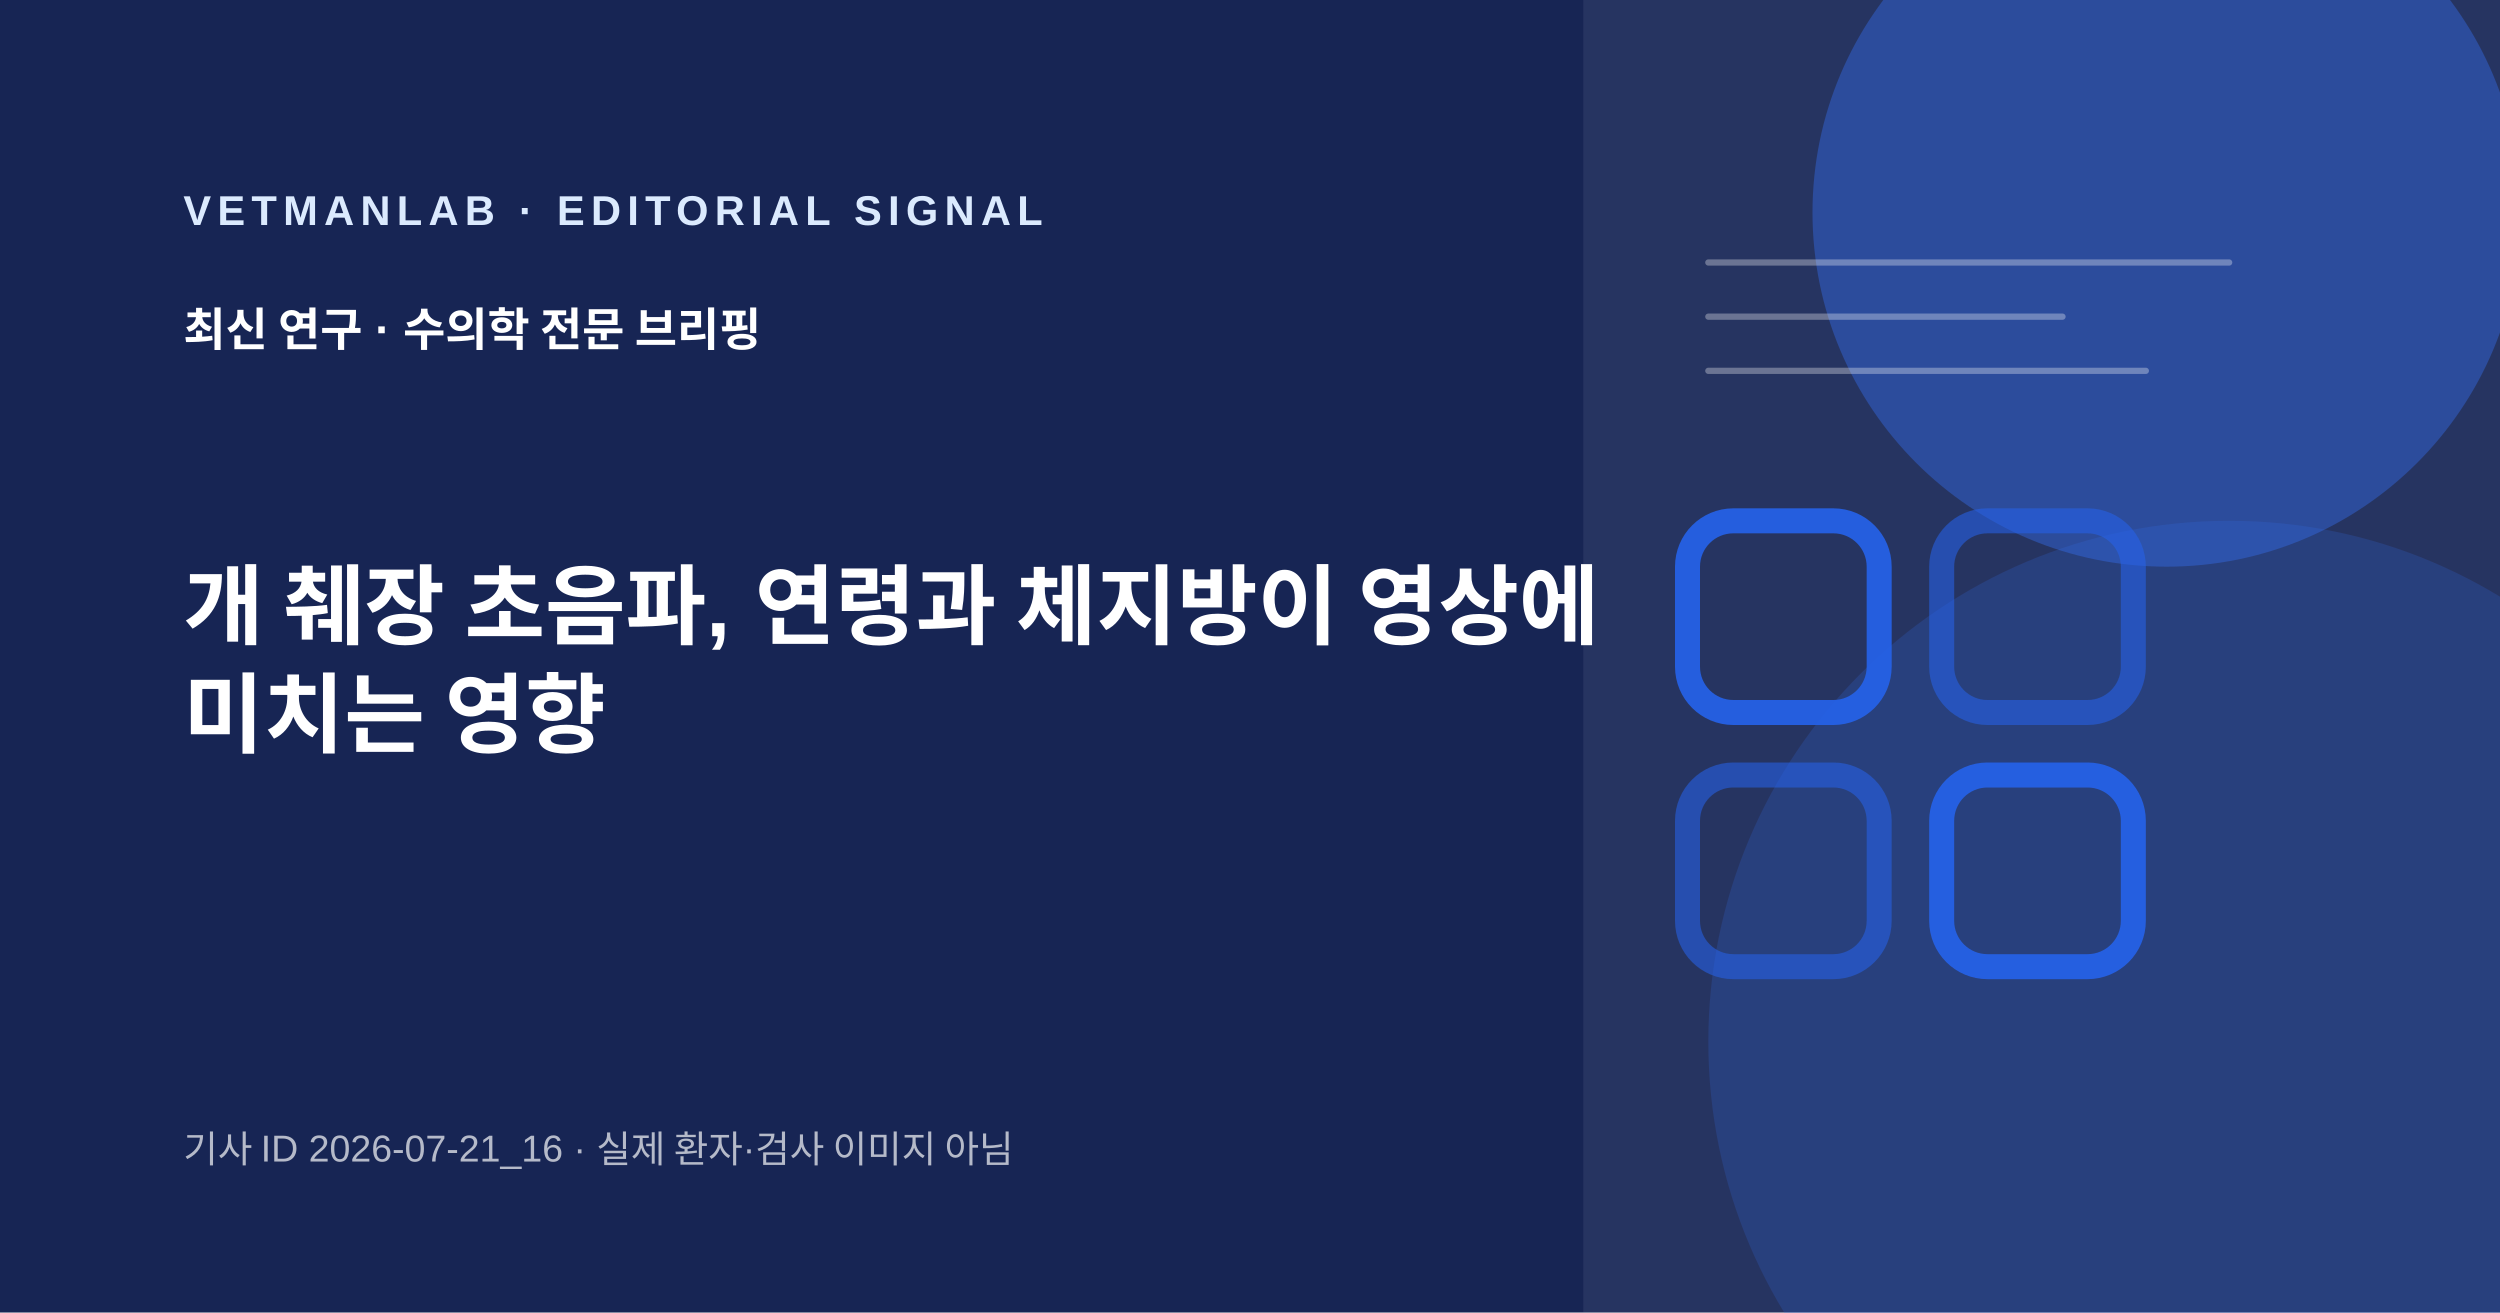
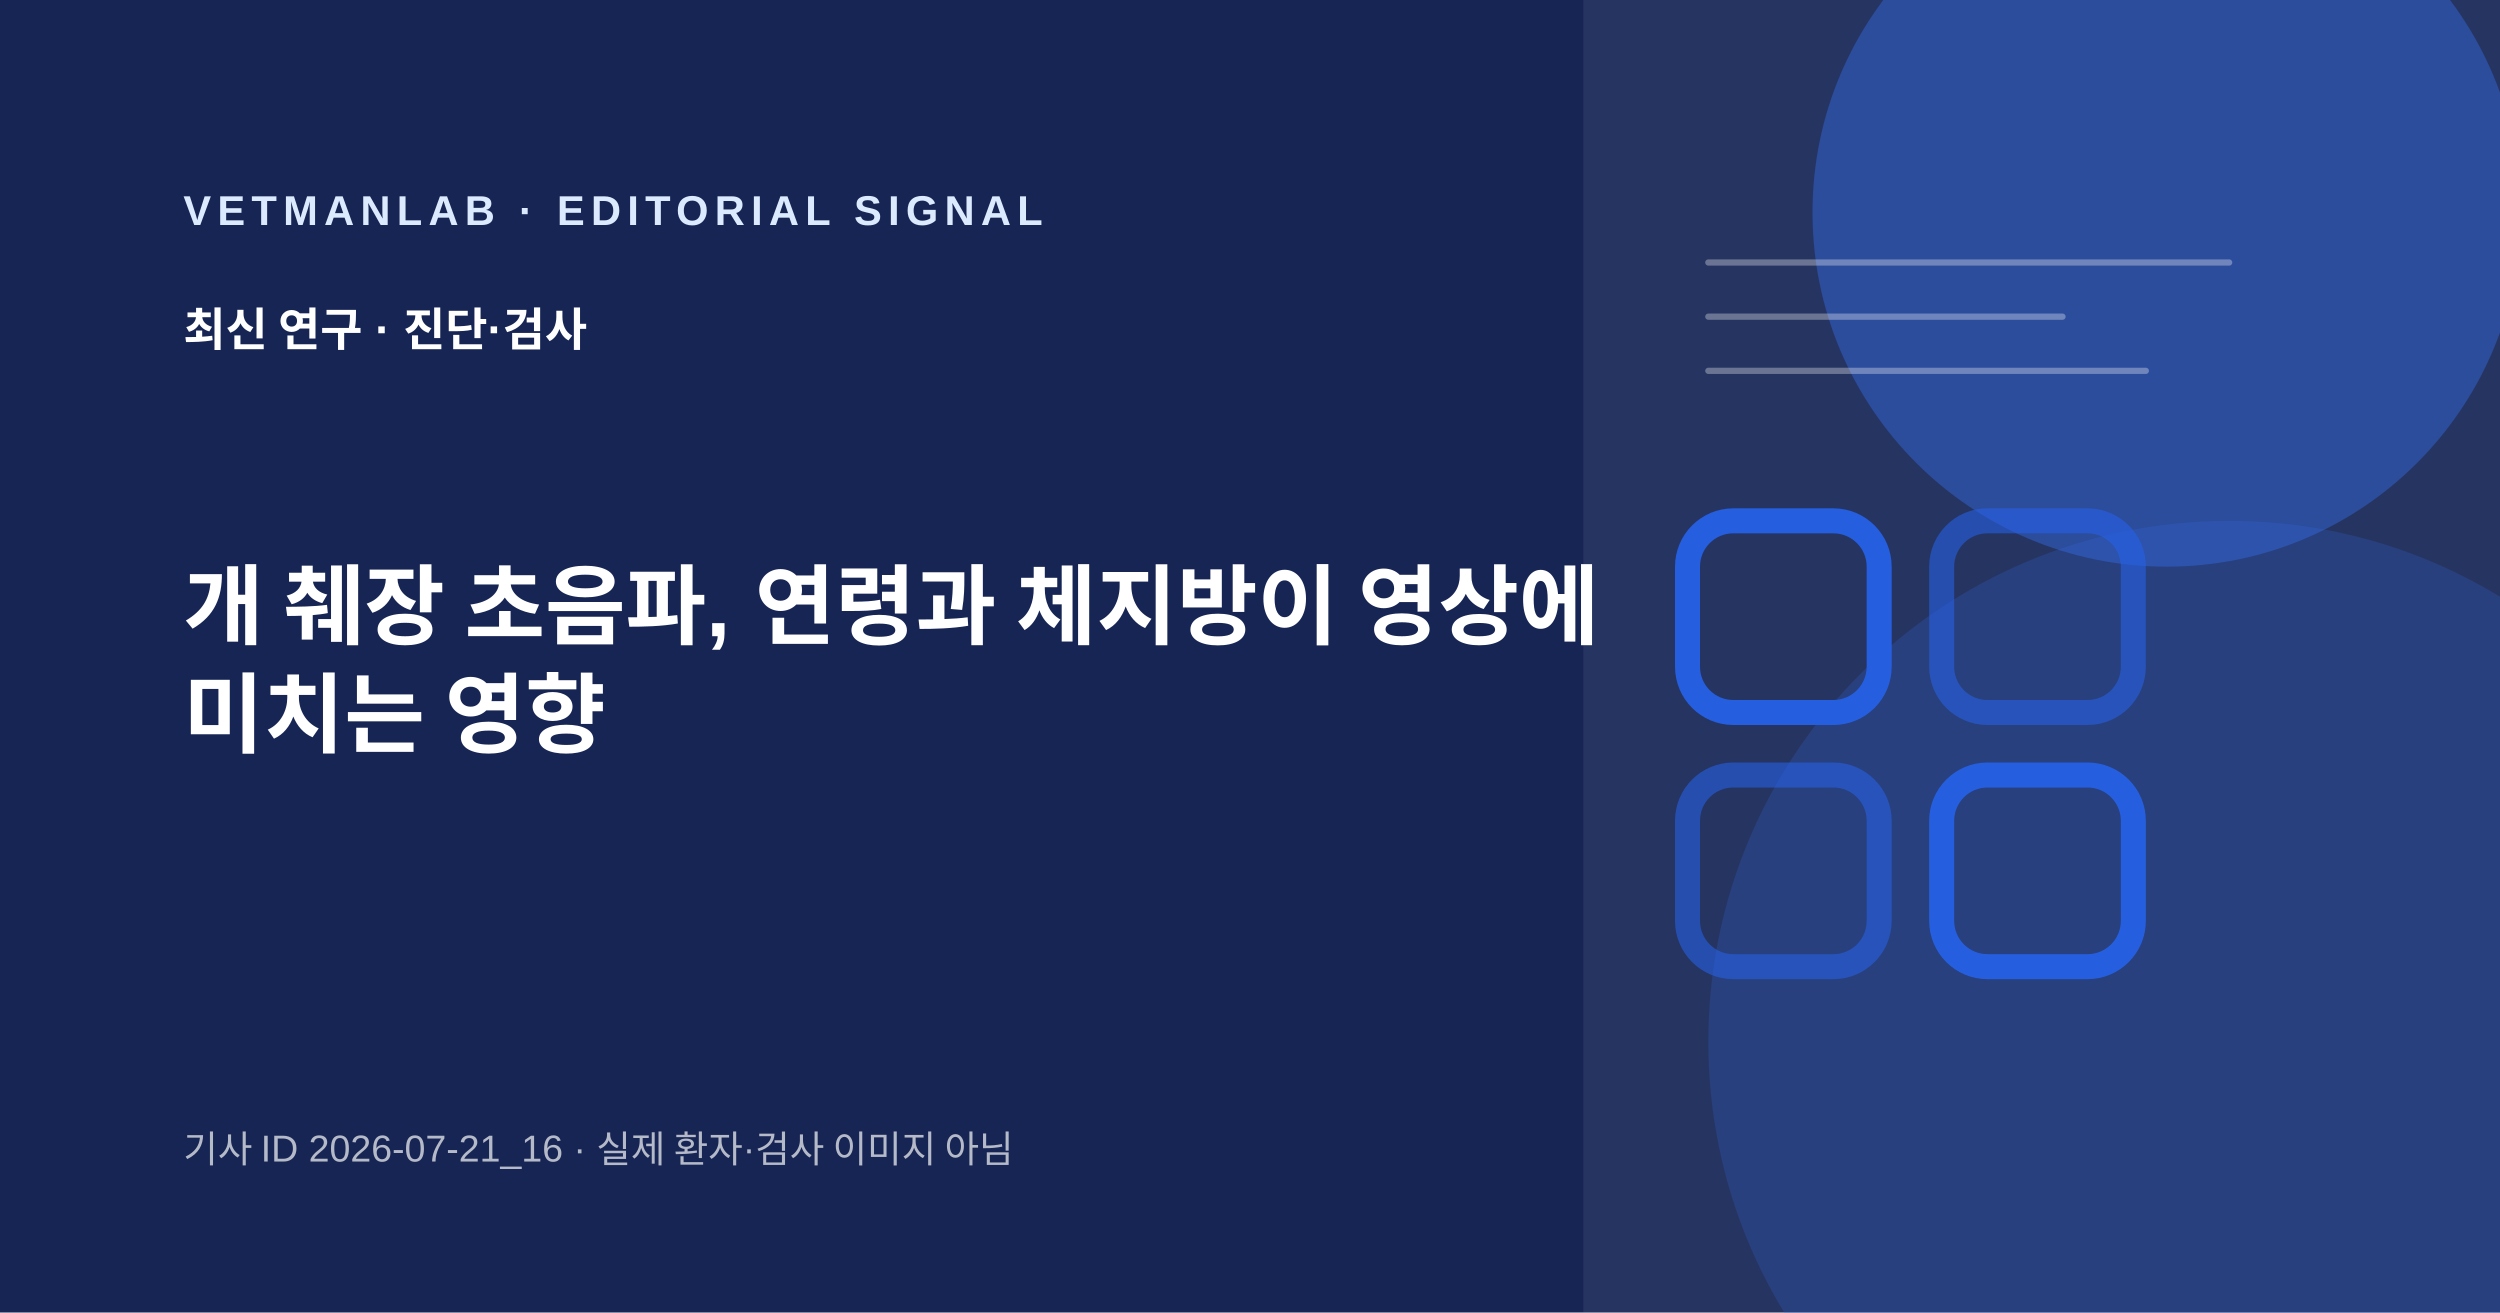
<svg xmlns="http://www.w3.org/2000/svg" width="1200" height="630" viewBox="0 0 1200 630" role="img" aria-labelledby="card-title card-desc">
  <rect width="1200" height="630" fill="#172554" />
  <circle cx="1040" cy="102" r="170" fill="#2563eb" opacity=".42" />
  <circle cx="1070" cy="500" r="250" fill="#2563eb" opacity=".2" />
  <path d="M760 0h440v630H760z" fill="#dbeafe" opacity=".08" />
  <path d="M820 126h250M820 152h170M820 178h210" stroke="#fff" stroke-opacity=".32" stroke-width="3" stroke-linecap="round" />
  <g transform="translate(810 250)" fill="none" stroke="#2563eb" stroke-width="12" opacity=".9">
    <rect x="0" y="0" width="92" height="92" rx="22" />
    <rect x="122" y="0" width="92" height="92" rx="22" opacity=".62" />
    <rect x="0" y="122" width="92" height="92" rx="22" opacity=".62" />
    <rect x="122" y="122" width="92" height="92" rx="22" />
  </g>
  <text x="88" y="108" fill="#dbeafe" font-family="Arial, Apple SD Gothic Neo, sans-serif" font-size="20" font-weight="700" letter-spacing="3">VETMANLAB · EDITORIAL SIGNAL</text>
-   <text x="88" y="166" fill="#ffffff" font-family="Arial, Apple SD Gothic Neo, sans-serif" font-size="22" font-weight="700">최신 연구 · 수의학 전문 브리핑</text>
+   <text x="88" y="166" fill="#ffffff" font-family="Arial, Apple SD Gothic Neo, sans-serif" font-size="22" font-weight="700">최신 연구 · 진단·검사</text>
  <text x="88" y="306" fill="#ffffff" font-family="Arial, Apple SD Gothic Neo, sans-serif" font-size="42" font-weight="700">개 췌장 초음파, 연령과 체지방이 영상에</text>
  <text x="88" y="358" fill="#ffffff" font-family="Arial, Apple SD Gothic Neo, sans-serif" font-size="42" font-weight="700">미치는 영향</text>
  <text x="88" y="558" fill="#ffffff" fill-opacity=".68" font-family="Arial, Apple SD Gothic Neo, sans-serif" font-size="18">기사 ID 2026-07-21_16 · 실제 환자·검사 이미지 아님</text>
</svg>
